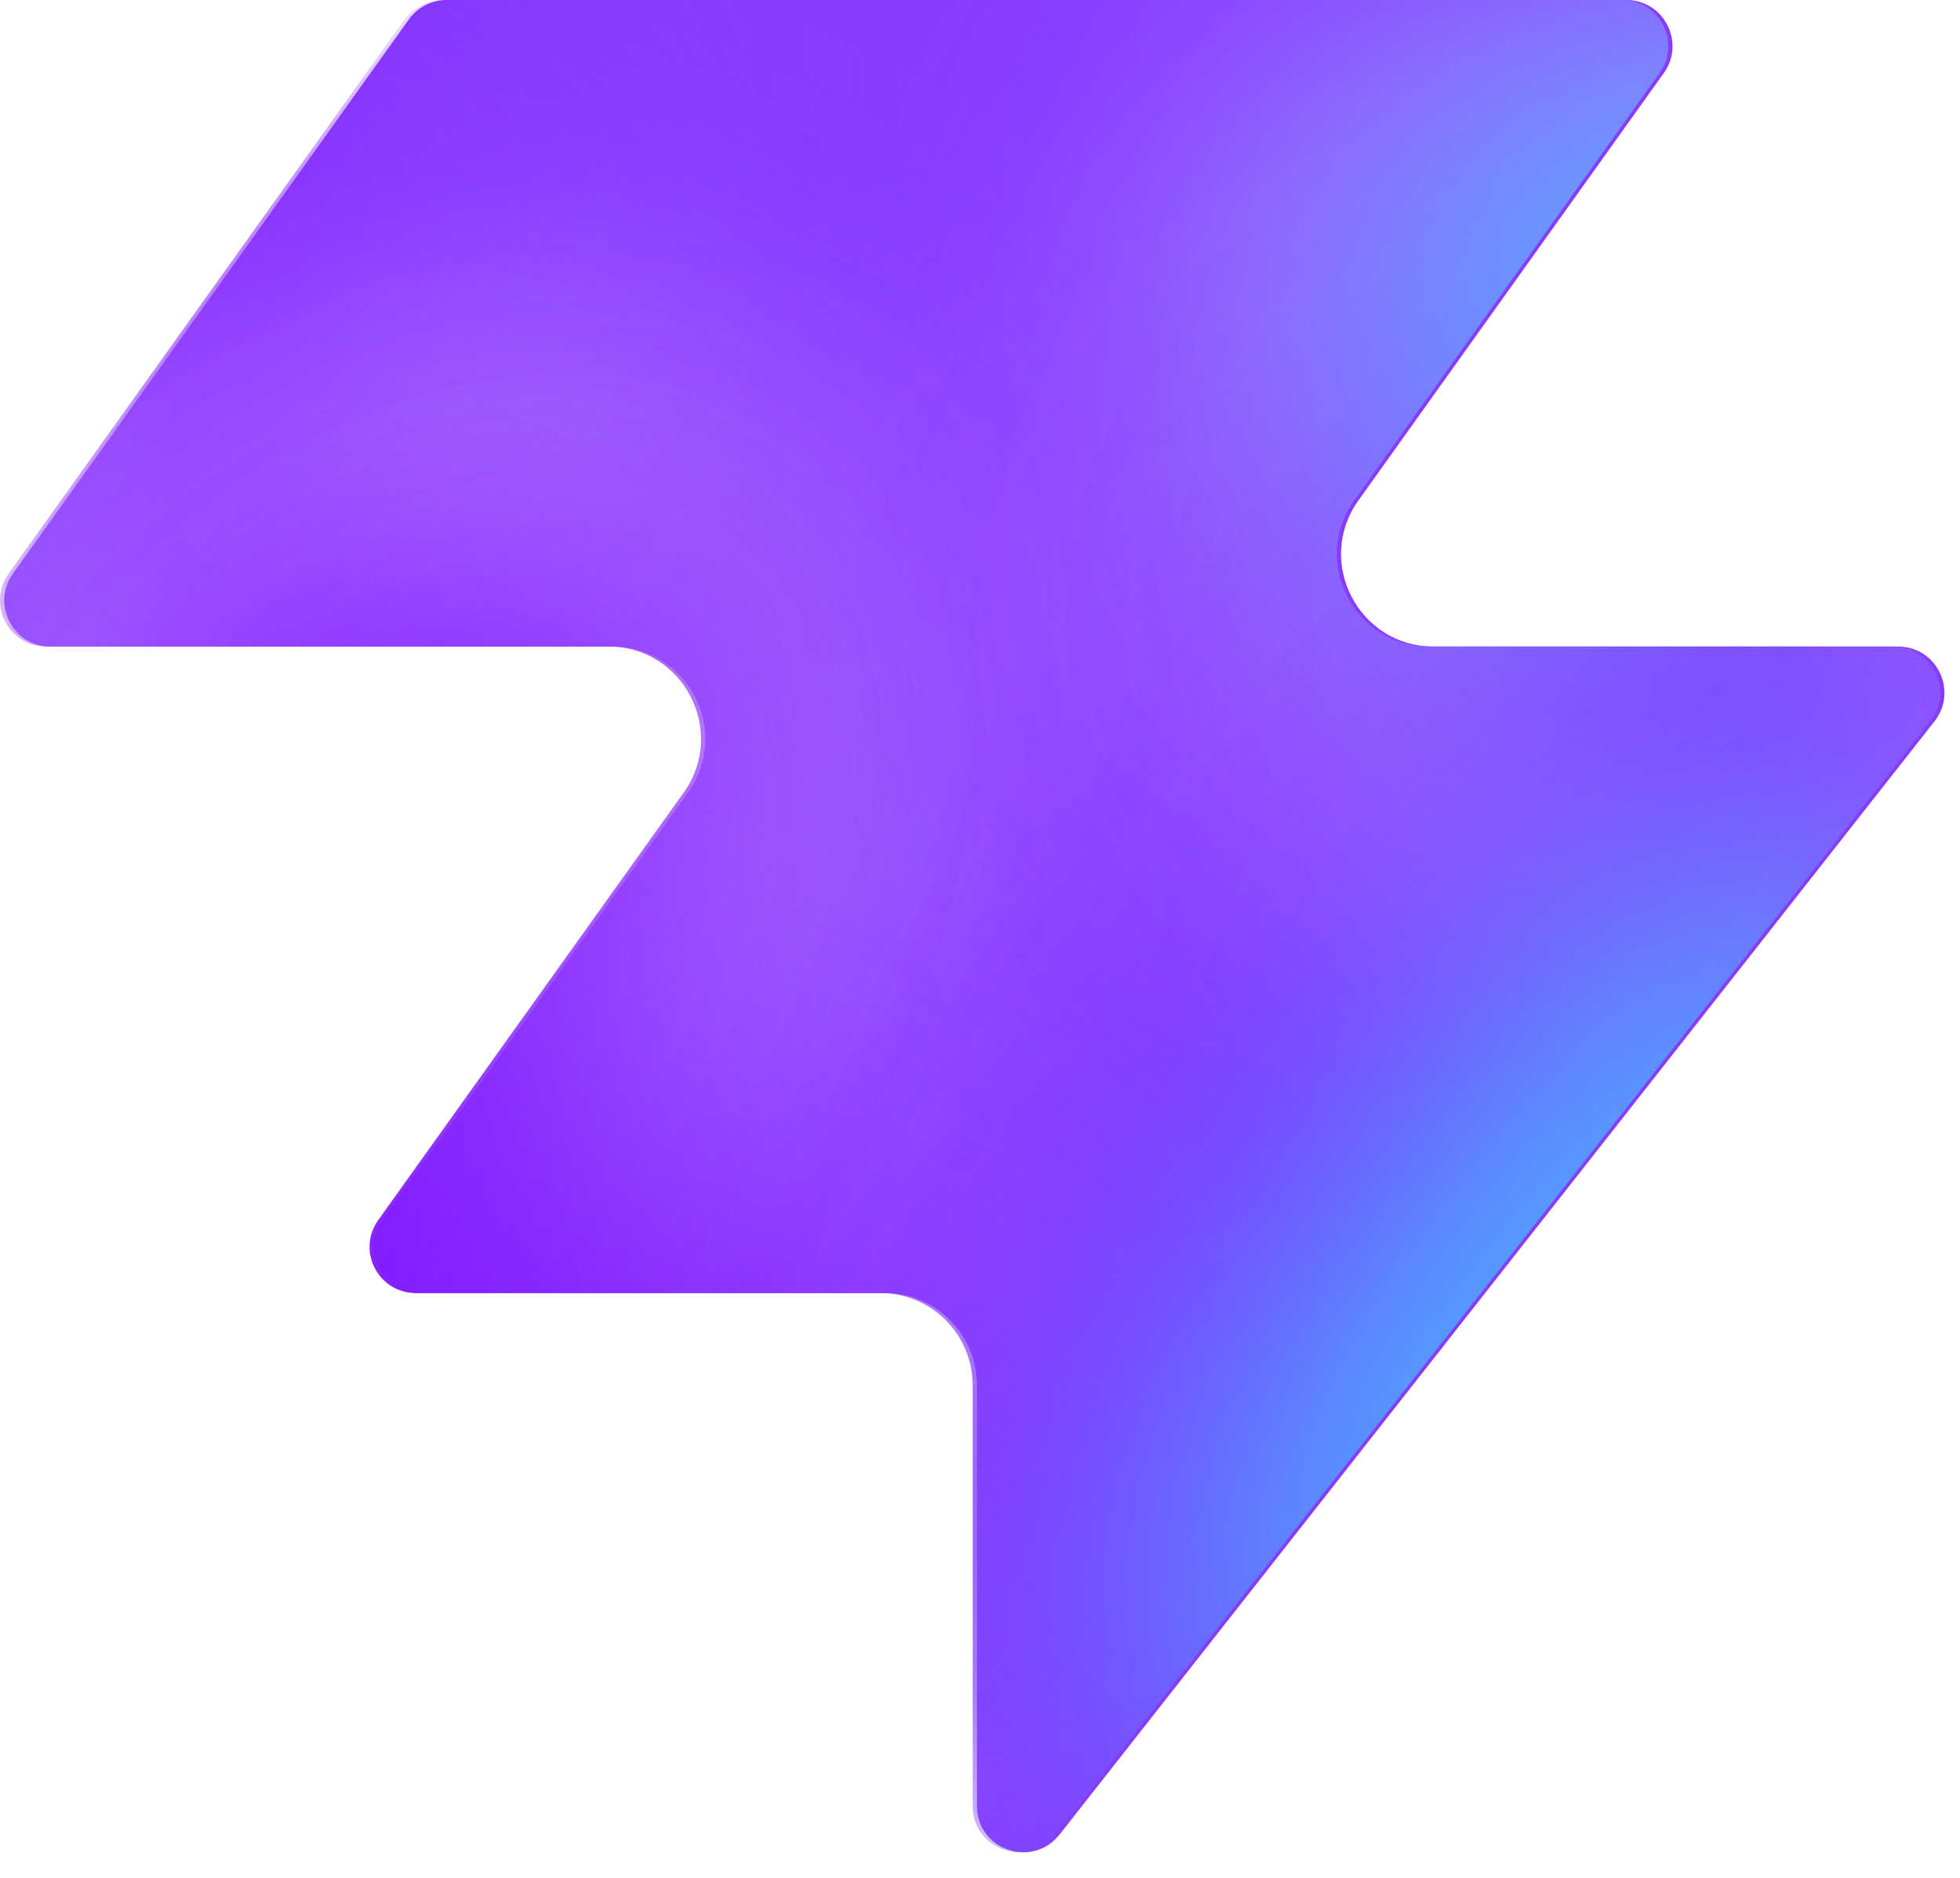
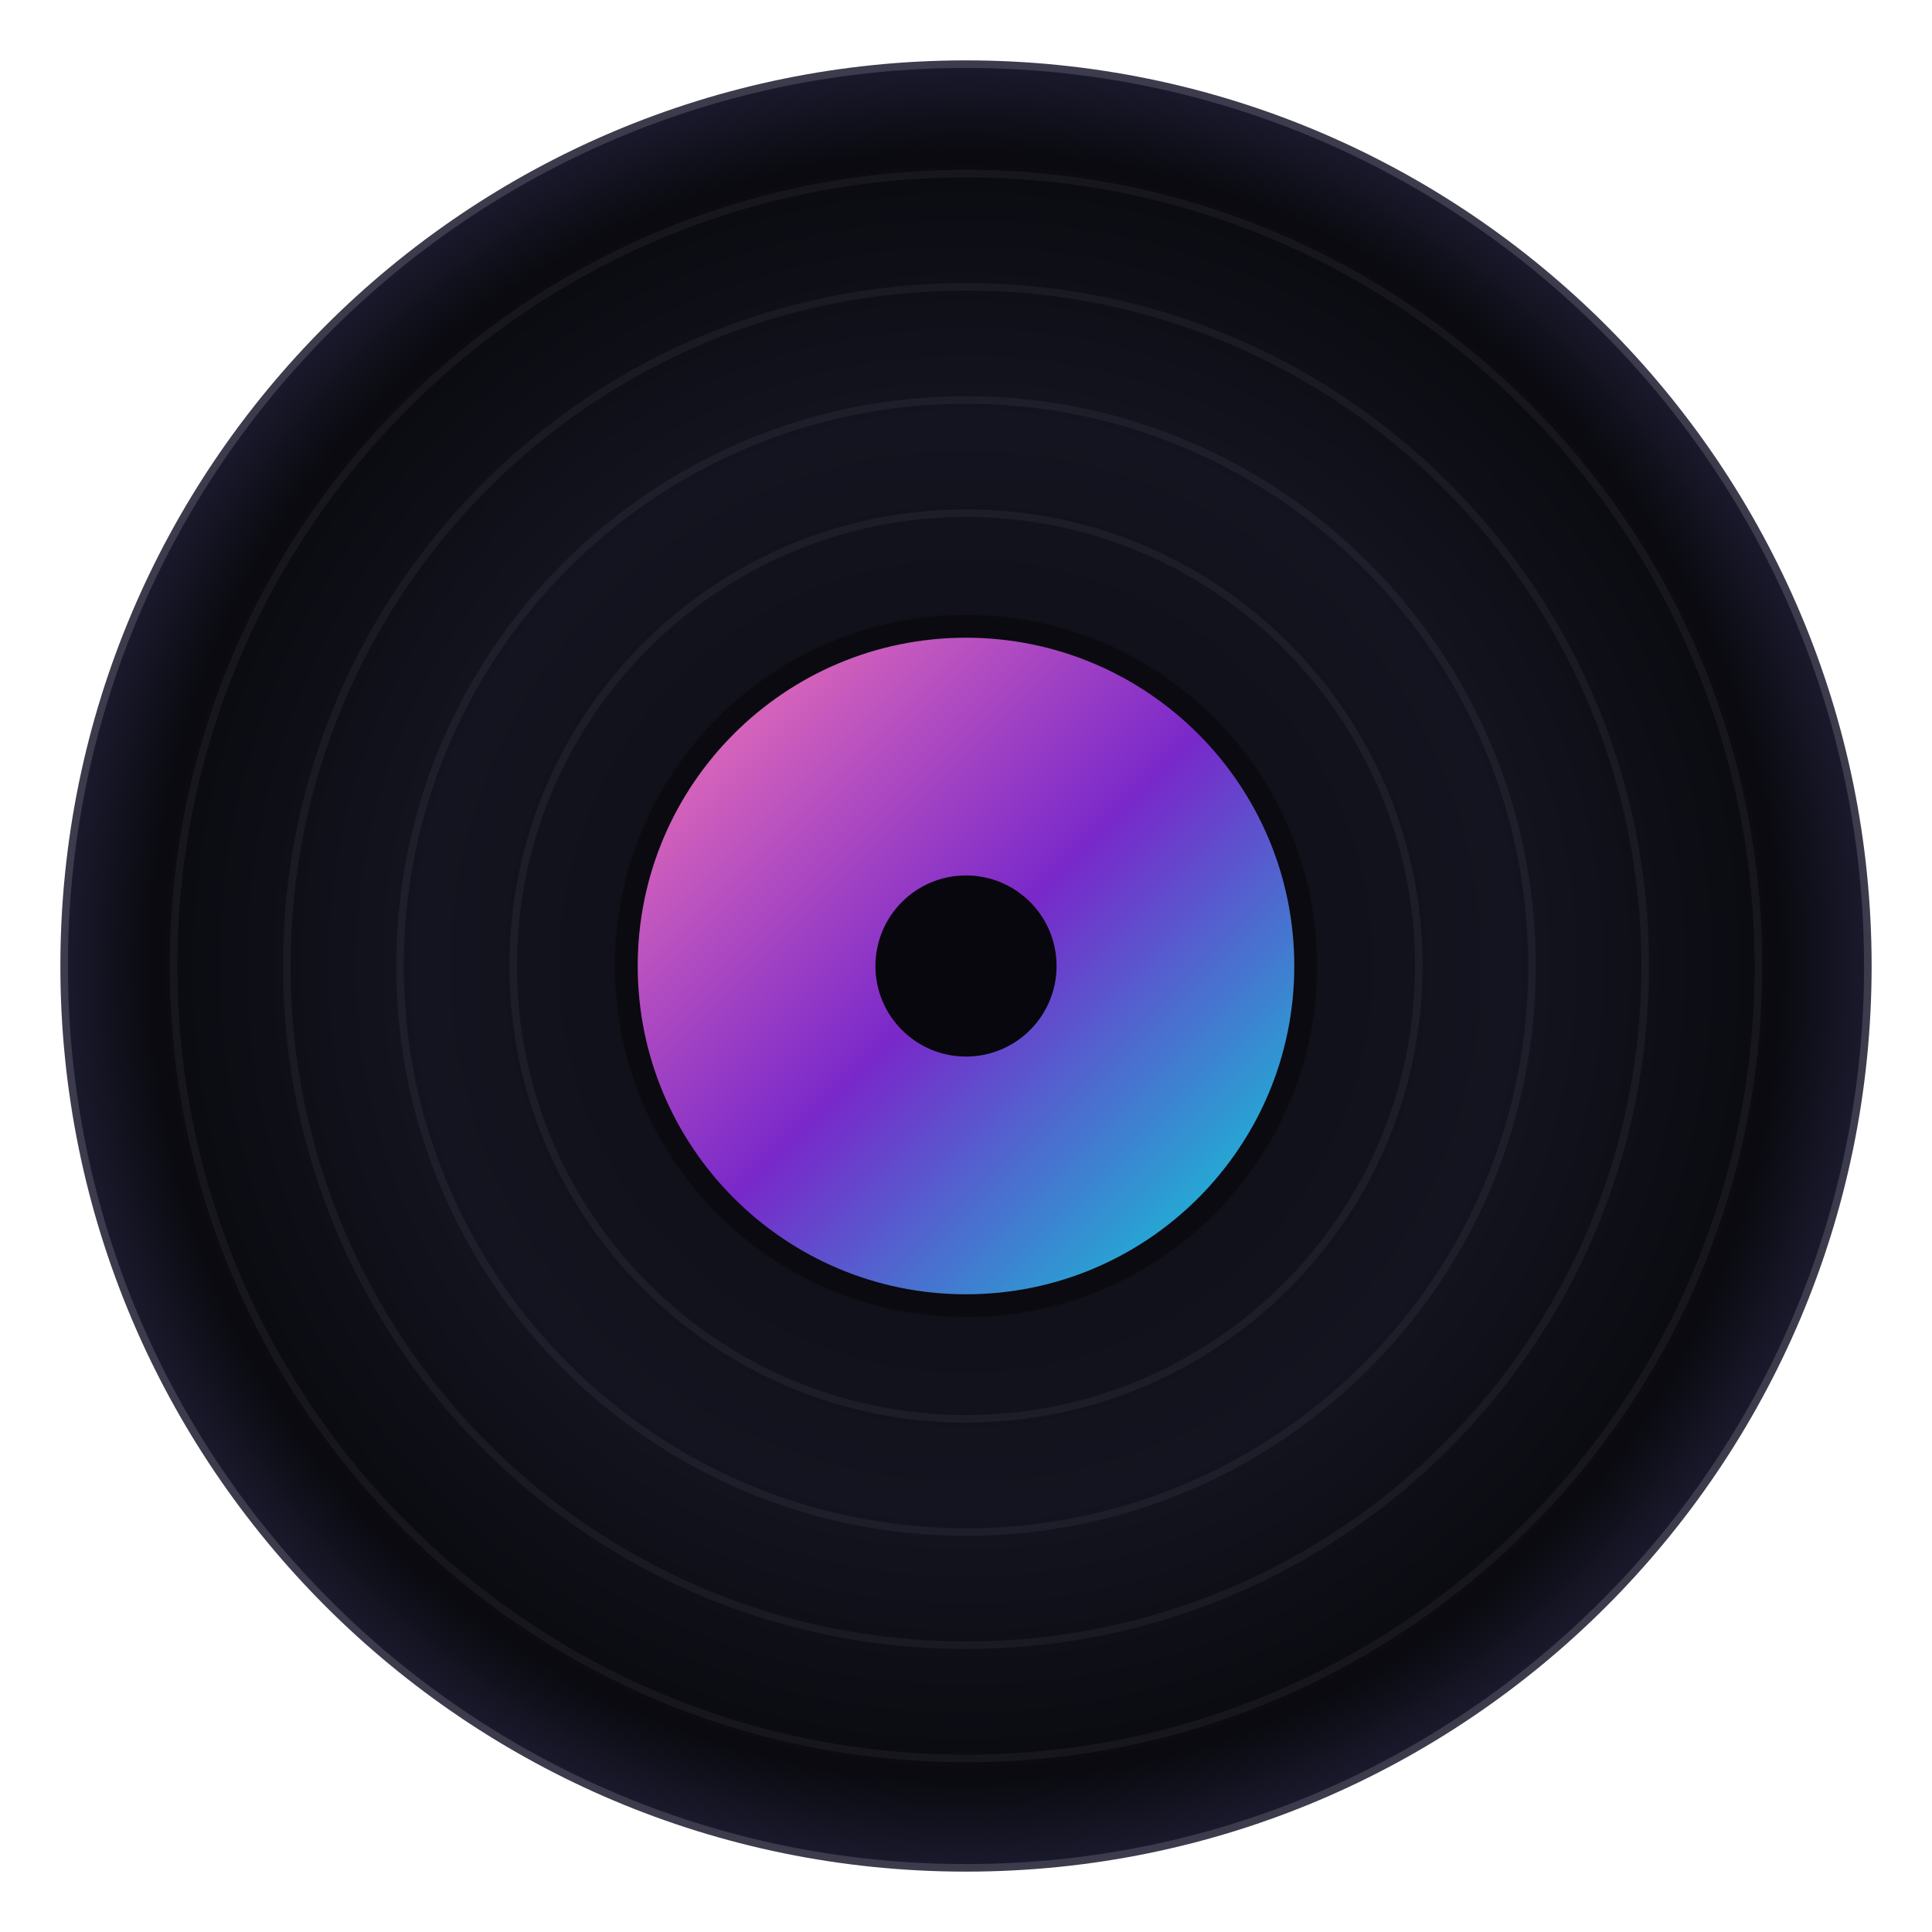
- <svg xmlns="http://www.w3.org/2000/svg" width="48" height="46" fill="none" viewBox="0 0 48 46">
-   <path fill="#863bff" d="M25.946 44.938c-.664.845-2.021.375-2.021-.698V33.937a2.26 2.26 0 0 0-2.262-2.262H10.287c-.92 0-1.456-1.04-.92-1.788l7.48-10.471c1.07-1.497 0-3.578-1.842-3.578H1.237c-.92 0-1.456-1.04-.92-1.788L10.013.474c.214-.297.556-.474.92-.474h28.894c.92 0 1.456 1.04.92 1.788l-7.48 10.471c-1.07 1.498 0 3.579 1.842 3.579h11.377c.943 0 1.473 1.088.89 1.83L25.947 44.94z" style="fill:#863bff;fill:color(display-p3 .525 .23 1);fill-opacity:1" />
-   <mask id="a" width="48" height="46" x="0" y="0" maskUnits="userSpaceOnUse" style="mask-type:alpha">
-     <path fill="#000" d="M25.842 44.938c-.664.844-2.021.375-2.021-.698V33.937a2.26 2.26 0 0 0-2.262-2.262H10.183c-.92 0-1.456-1.04-.92-1.788l7.48-10.471c1.07-1.498 0-3.579-1.842-3.579H1.133c-.92 0-1.456-1.04-.92-1.787L9.91.473c.214-.297.556-.474.92-.474h28.894c.92 0 1.456 1.04.92 1.788l-7.48 10.471c-1.07 1.498 0 3.578 1.842 3.578h11.377c.943 0 1.473 1.088.89 1.832L25.843 44.94z" style="fill:#000;fill-opacity:1" />
-   </mask>
-   <g mask="url(#a)">
-     <g filter="url(#b)">
-       <ellipse cx="5.508" cy="14.704" fill="#ede6ff" rx="5.508" ry="14.704" style="fill:#ede6ff;fill:color(display-p3 .927 .903 1);fill-opacity:1" transform="matrix(.00324 1 1 -.00324 -4.47 31.516)" />
-     </g>
-     <g filter="url(#c)">
-       <ellipse cx="10.399" cy="29.851" fill="#ede6ff" rx="10.399" ry="29.851" style="fill:#ede6ff;fill:color(display-p3 .927 .903 1);fill-opacity:1" transform="matrix(.00324 1 1 -.00324 -39.328 7.883)" />
-     </g>
-     <g filter="url(#d)">
-       <ellipse cx="5.508" cy="30.487" fill="#7e14ff" rx="5.508" ry="30.487" style="fill:#7e14ff;fill:color(display-p3 .492 .077 1);fill-opacity:1" transform="rotate(89.814 -25.913 -14.639)scale(1 -1)" />
-     </g>
-     <g filter="url(#e)">
-       <ellipse cx="5.508" cy="30.599" fill="#7e14ff" rx="5.508" ry="30.599" style="fill:#7e14ff;fill:color(display-p3 .492 .077 1);fill-opacity:1" transform="rotate(89.814 -32.644 -3.334)scale(1 -1)" />
-     </g>
-     <g filter="url(#f)">
-       <ellipse cx="5.508" cy="30.599" fill="#7e14ff" rx="5.508" ry="30.599" style="fill:#7e14ff;fill:color(display-p3 .492 .077 1);fill-opacity:1" transform="matrix(.00324 1 1 -.00324 -34.34 30.47)" />
-     </g>
-     <g filter="url(#g)">
-       <ellipse cx="14.072" cy="22.078" fill="#ede6ff" rx="14.072" ry="22.078" style="fill:#ede6ff;fill:color(display-p3 .927 .903 1);fill-opacity:1" transform="rotate(93.35 24.506 48.493)scale(-1 1)" />
-     </g>
-     <g filter="url(#h)">
-       <ellipse cx="3.47" cy="21.501" fill="#7e14ff" rx="3.47" ry="21.501" style="fill:#7e14ff;fill:color(display-p3 .492 .077 1);fill-opacity:1" transform="rotate(89.009 28.708 47.59)scale(-1 1)" />
-     </g>
-     <g filter="url(#i)">
-       <ellipse cx="3.47" cy="21.501" fill="#7e14ff" rx="3.47" ry="21.501" style="fill:#7e14ff;fill:color(display-p3 .492 .077 1);fill-opacity:1" transform="rotate(89.009 28.708 47.59)scale(-1 1)" />
-     </g>
-     <g filter="url(#j)">
-       <ellipse cx=".387" cy="8.972" fill="#7e14ff" rx="4.407" ry="29.108" style="fill:#7e14ff;fill:color(display-p3 .492 .077 1);fill-opacity:1" transform="rotate(39.51 .387 8.972)" />
-     </g>
-     <g filter="url(#k)">
-       <ellipse cx="47.523" cy="-6.092" fill="#7e14ff" rx="4.407" ry="29.108" style="fill:#7e14ff;fill:color(display-p3 .492 .077 1);fill-opacity:1" transform="rotate(37.892 47.523 -6.092)" />
-     </g>
-     <g filter="url(#l)">
-       <ellipse cx="41.412" cy="6.333" fill="#47bfff" rx="5.971" ry="9.665" style="fill:#47bfff;fill:color(display-p3 .28 .748 1);fill-opacity:1" transform="rotate(37.892 41.412 6.333)" />
-     </g>
-     <g filter="url(#m)">
-       <ellipse cx="-1.879" cy="38.332" fill="#7e14ff" rx="4.407" ry="29.108" style="fill:#7e14ff;fill:color(display-p3 .492 .077 1);fill-opacity:1" transform="rotate(37.892 -1.88 38.332)" />
-     </g>
-     <g filter="url(#n)">
-       <ellipse cx="-1.879" cy="38.332" fill="#7e14ff" rx="4.407" ry="29.108" style="fill:#7e14ff;fill:color(display-p3 .492 .077 1);fill-opacity:1" transform="rotate(37.892 -1.88 38.332)" />
-     </g>
-     <g filter="url(#o)">
-       <ellipse cx="35.651" cy="29.907" fill="#7e14ff" rx="4.407" ry="29.108" style="fill:#7e14ff;fill:color(display-p3 .492 .077 1);fill-opacity:1" transform="rotate(37.892 35.651 29.907)" />
-     </g>
-     <g filter="url(#p)">
-       <ellipse cx="38.418" cy="32.4" fill="#47bfff" rx="5.971" ry="15.297" style="fill:#47bfff;fill:color(display-p3 .28 .748 1);fill-opacity:1" transform="rotate(37.892 38.418 32.4)" />
-     </g>
-   </g>
+ <svg xmlns="http://www.w3.org/2000/svg" viewBox="0 0 512 512">
  <defs>
-     <filter id="b" width="60.045" height="41.654" x="-19.77" y="16.149" color-interpolation-filters="sRGB" filterUnits="userSpaceOnUse">
-       <feFlood flood-opacity="0" result="BackgroundImageFix" />
-       <feBlend in="SourceGraphic" in2="BackgroundImageFix" result="shape" />
-       <feGaussianBlur result="effect1_foregroundBlur_2002_17158" stdDeviation="7.659" />
-     </filter>
-     <filter id="c" width="90.34" height="51.437" x="-54.613" y="-7.533" color-interpolation-filters="sRGB" filterUnits="userSpaceOnUse">
-       <feFlood flood-opacity="0" result="BackgroundImageFix" />
-       <feBlend in="SourceGraphic" in2="BackgroundImageFix" result="shape" />
-       <feGaussianBlur result="effect1_foregroundBlur_2002_17158" stdDeviation="7.659" />
-     </filter>
-     <filter id="d" width="79.355" height="29.4" x="-49.64" y="2.03" color-interpolation-filters="sRGB" filterUnits="userSpaceOnUse">
-       <feFlood flood-opacity="0" result="BackgroundImageFix" />
-       <feBlend in="SourceGraphic" in2="BackgroundImageFix" result="shape" />
-       <feGaussianBlur result="effect1_foregroundBlur_2002_17158" stdDeviation="4.596" />
-     </filter>
-     <filter id="e" width="79.579" height="29.4" x="-45.045" y="20.029" color-interpolation-filters="sRGB" filterUnits="userSpaceOnUse">
-       <feFlood flood-opacity="0" result="BackgroundImageFix" />
-       <feBlend in="SourceGraphic" in2="BackgroundImageFix" result="shape" />
-       <feGaussianBlur result="effect1_foregroundBlur_2002_17158" stdDeviation="4.596" />
-     </filter>
-     <filter id="f" width="79.579" height="29.4" x="-43.513" y="21.178" color-interpolation-filters="sRGB" filterUnits="userSpaceOnUse">
-       <feFlood flood-opacity="0" result="BackgroundImageFix" />
-       <feBlend in="SourceGraphic" in2="BackgroundImageFix" result="shape" />
-       <feGaussianBlur result="effect1_foregroundBlur_2002_17158" stdDeviation="4.596" />
-     </filter>
-     <filter id="g" width="74.749" height="58.852" x="15.756" y="-17.901" color-interpolation-filters="sRGB" filterUnits="userSpaceOnUse">
-       <feFlood flood-opacity="0" result="BackgroundImageFix" />
-       <feBlend in="SourceGraphic" in2="BackgroundImageFix" result="shape" />
-       <feGaussianBlur result="effect1_foregroundBlur_2002_17158" stdDeviation="7.659" />
-     </filter>
-     <filter id="h" width="61.377" height="25.362" x="23.548" y="2.284" color-interpolation-filters="sRGB" filterUnits="userSpaceOnUse">
-       <feFlood flood-opacity="0" result="BackgroundImageFix" />
-       <feBlend in="SourceGraphic" in2="BackgroundImageFix" result="shape" />
-       <feGaussianBlur result="effect1_foregroundBlur_2002_17158" stdDeviation="4.596" />
-     </filter>
-     <filter id="i" width="61.377" height="25.362" x="23.548" y="2.284" color-interpolation-filters="sRGB" filterUnits="userSpaceOnUse">
-       <feFlood flood-opacity="0" result="BackgroundImageFix" />
-       <feBlend in="SourceGraphic" in2="BackgroundImageFix" result="shape" />
-       <feGaussianBlur result="effect1_foregroundBlur_2002_17158" stdDeviation="4.596" />
-     </filter>
-     <filter id="j" width="56.045" height="63.649" x="-27.636" y="-22.853" color-interpolation-filters="sRGB" filterUnits="userSpaceOnUse">
-       <feFlood flood-opacity="0" result="BackgroundImageFix" />
-       <feBlend in="SourceGraphic" in2="BackgroundImageFix" result="shape" />
-       <feGaussianBlur result="effect1_foregroundBlur_2002_17158" stdDeviation="4.596" />
-     </filter>
-     <filter id="k" width="54.814" height="64.646" x="20.116" y="-38.415" color-interpolation-filters="sRGB" filterUnits="userSpaceOnUse">
-       <feFlood flood-opacity="0" result="BackgroundImageFix" />
-       <feBlend in="SourceGraphic" in2="BackgroundImageFix" result="shape" />
-       <feGaussianBlur result="effect1_foregroundBlur_2002_17158" stdDeviation="4.596" />
-     </filter>
-     <filter id="l" width="33.541" height="35.313" x="24.641" y="-11.323" color-interpolation-filters="sRGB" filterUnits="userSpaceOnUse">
-       <feFlood flood-opacity="0" result="BackgroundImageFix" />
-       <feBlend in="SourceGraphic" in2="BackgroundImageFix" result="shape" />
-       <feGaussianBlur result="effect1_foregroundBlur_2002_17158" stdDeviation="4.596" />
-     </filter>
-     <filter id="m" width="54.814" height="64.646" x="-29.286" y="6.009" color-interpolation-filters="sRGB" filterUnits="userSpaceOnUse">
-       <feFlood flood-opacity="0" result="BackgroundImageFix" />
-       <feBlend in="SourceGraphic" in2="BackgroundImageFix" result="shape" />
-       <feGaussianBlur result="effect1_foregroundBlur_2002_17158" stdDeviation="4.596" />
-     </filter>
-     <filter id="n" width="54.814" height="64.646" x="-29.286" y="6.009" color-interpolation-filters="sRGB" filterUnits="userSpaceOnUse">
-       <feFlood flood-opacity="0" result="BackgroundImageFix" />
-       <feBlend in="SourceGraphic" in2="BackgroundImageFix" result="shape" />
-       <feGaussianBlur result="effect1_foregroundBlur_2002_17158" stdDeviation="4.596" />
-     </filter>
-     <filter id="o" width="54.814" height="64.646" x="8.244" y="-2.416" color-interpolation-filters="sRGB" filterUnits="userSpaceOnUse">
-       <feFlood flood-opacity="0" result="BackgroundImageFix" />
-       <feBlend in="SourceGraphic" in2="BackgroundImageFix" result="shape" />
-       <feGaussianBlur result="effect1_foregroundBlur_2002_17158" stdDeviation="4.596" />
-     </filter>
-     <filter id="p" width="39.409" height="43.623" x="18.713" y="10.588" color-interpolation-filters="sRGB" filterUnits="userSpaceOnUse">
-       <feFlood flood-opacity="0" result="BackgroundImageFix" />
-       <feBlend in="SourceGraphic" in2="BackgroundImageFix" result="shape" />
-       <feGaussianBlur result="effect1_foregroundBlur_2002_17158" stdDeviation="4.596" />
-     </filter>
+     <radialGradient id="discGrad" cx="50%" cy="50%" r="50%">
+       <stop offset="0%" stop-color="#0a0a10" />
+       <stop offset="60%" stop-color="#141420" />
+       <stop offset="90%" stop-color="#0a0a10" />
+       <stop offset="100%" stop-color="#1a1a2e" />
+     </radialGradient>
+     <linearGradient id="labelGrad" x1="0%" y1="0%" x2="100%" y2="100%">
+       <stop offset="0%" stop-color="#ff7eb3" />
+       <stop offset="50%" stop-color="#7928ca" />
+       <stop offset="100%" stop-color="#00dfd8" />
+     </linearGradient>
  </defs>
+   <circle cx="256" cy="256" r="240" fill="url(#discGrad)" stroke="rgba(255,255,255,0.15)" stroke-width="4" />
+   <circle cx="256" cy="256" r="210" fill="none" stroke="rgba(255,255,255,0.05)" stroke-width="2" />
+   <circle cx="256" cy="256" r="180" fill="none" stroke="rgba(255,255,255,0.05)" stroke-width="2" />
+   <circle cx="256" cy="256" r="150" fill="none" stroke="rgba(255,255,255,0.05)" stroke-width="2" />
+   <circle cx="256" cy="256" r="120" fill="none" stroke="rgba(255,255,255,0.05)" stroke-width="2" />
+   <circle cx="256" cy="256" r="90" fill="url(#labelGrad)" stroke="#0a0a10" stroke-width="6" />
+   <circle cx="256" cy="256" r="24" fill="#08070d" />
</svg>
